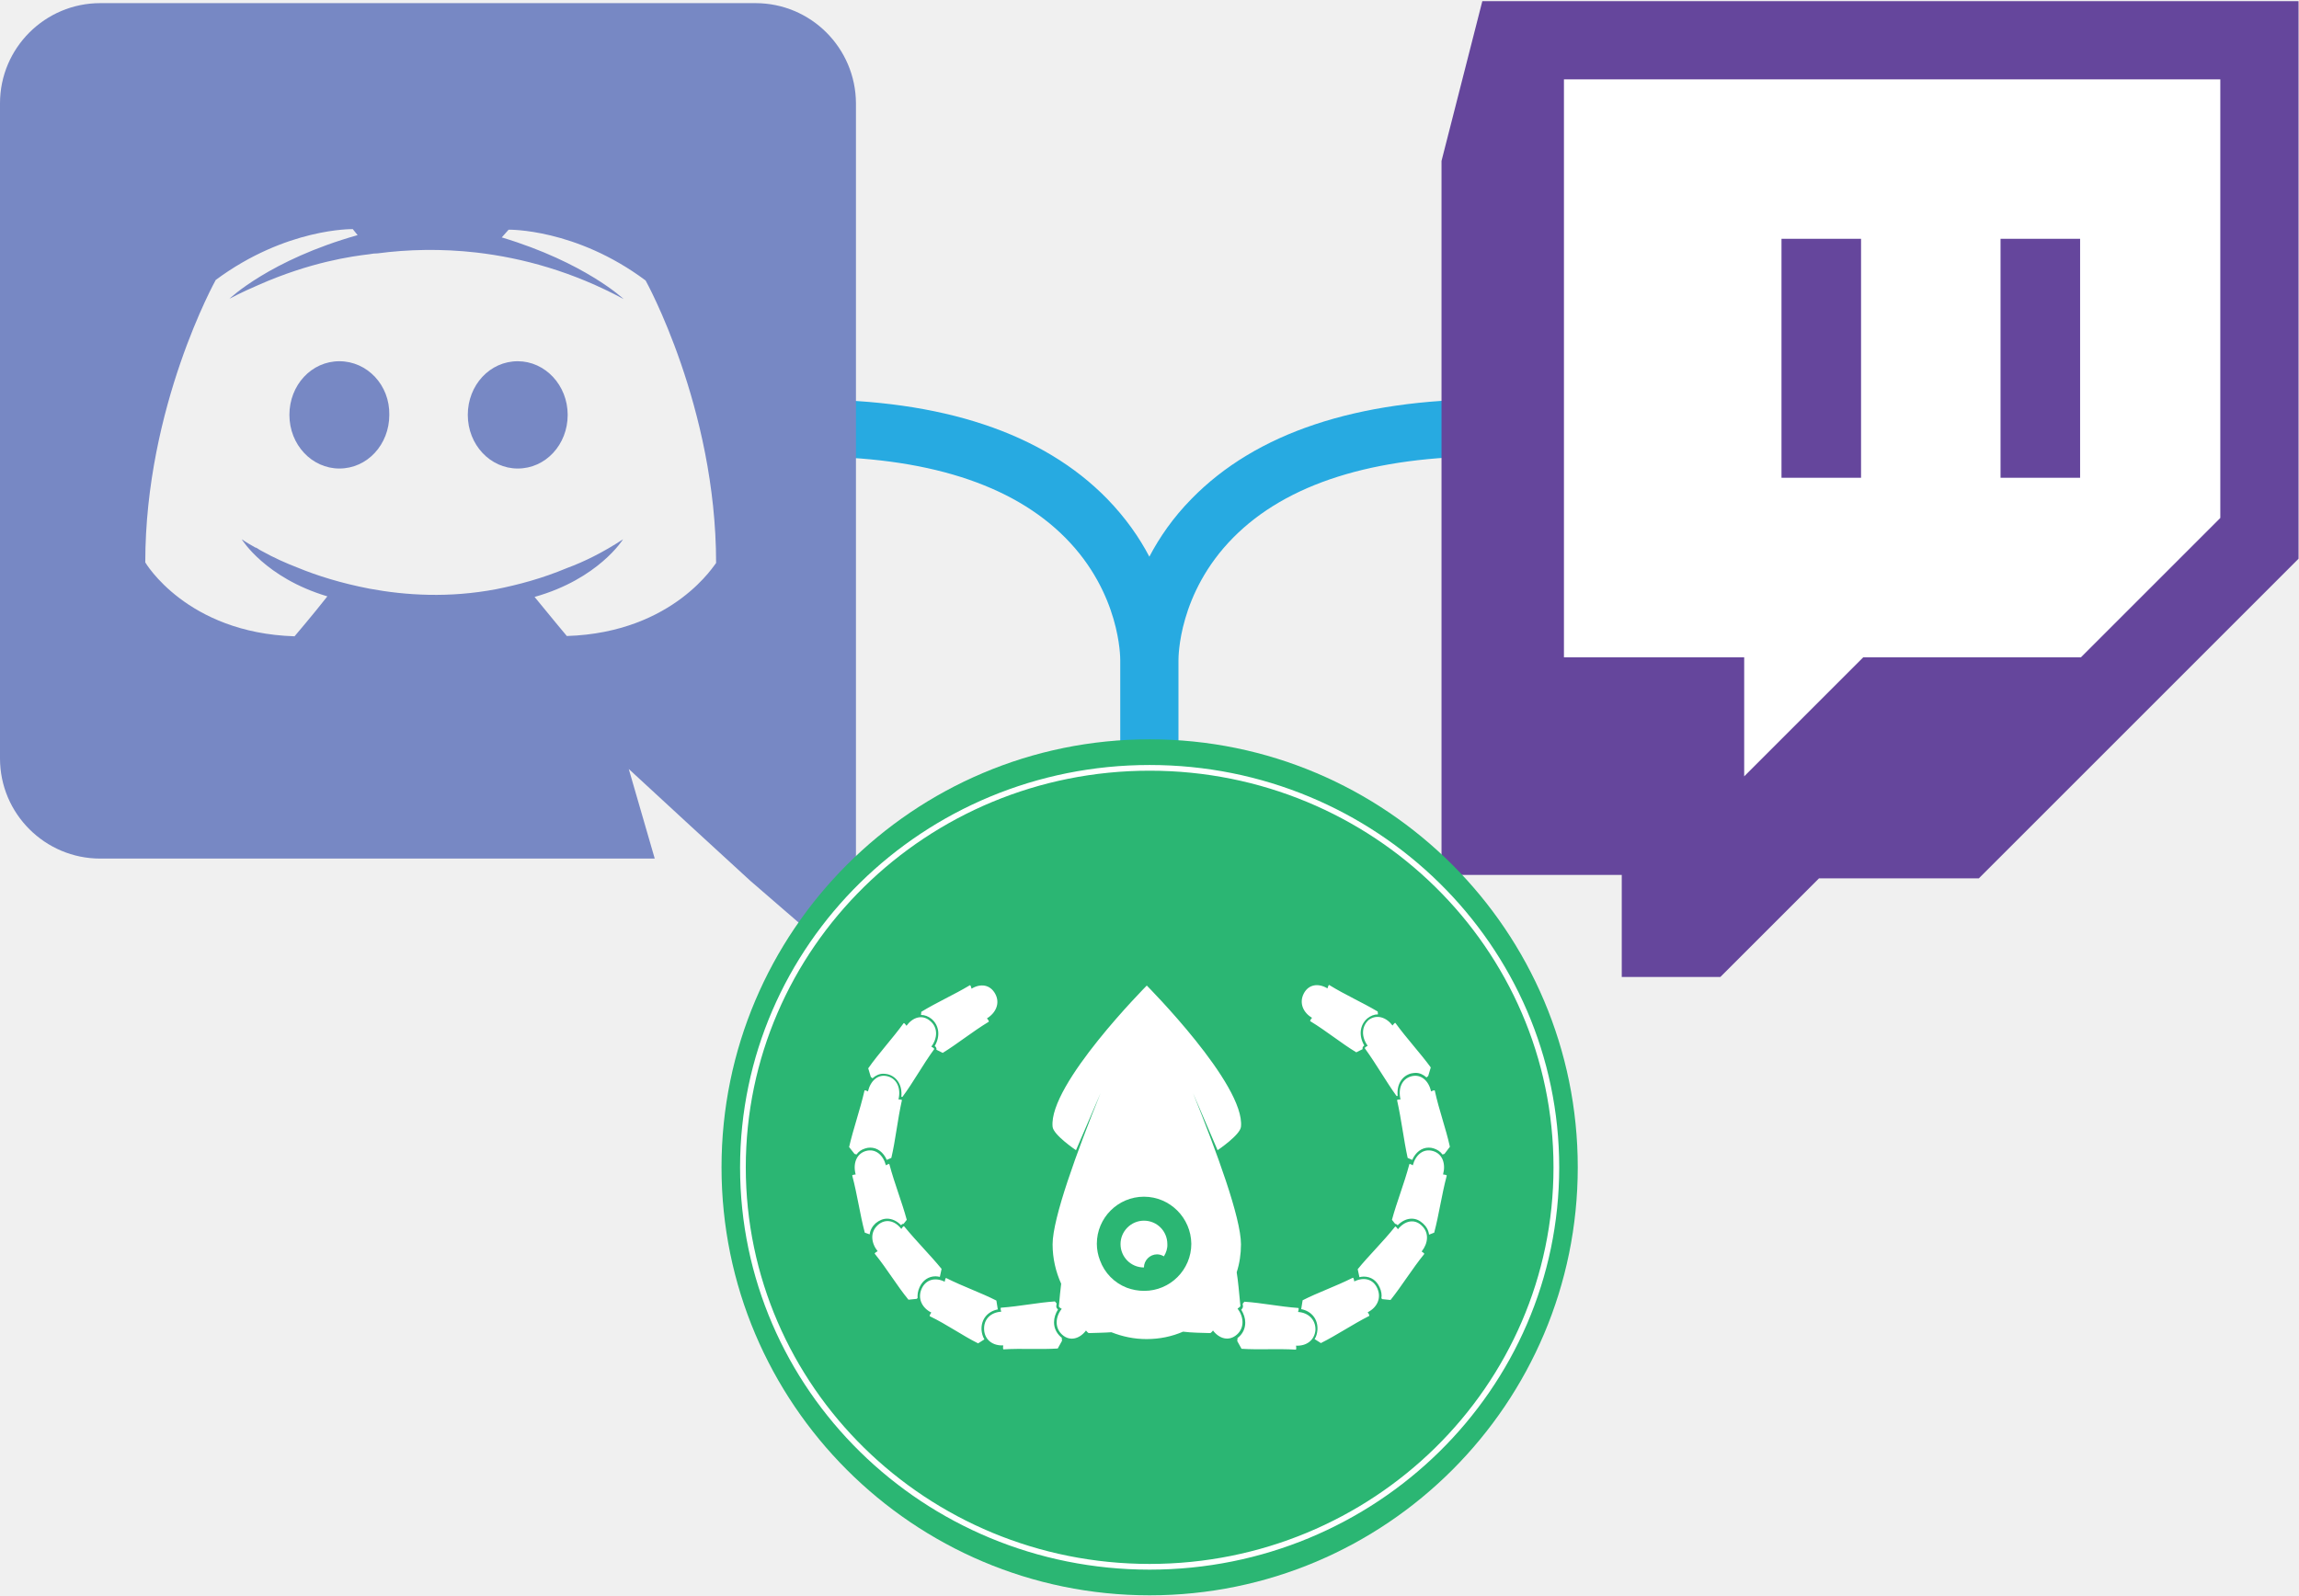
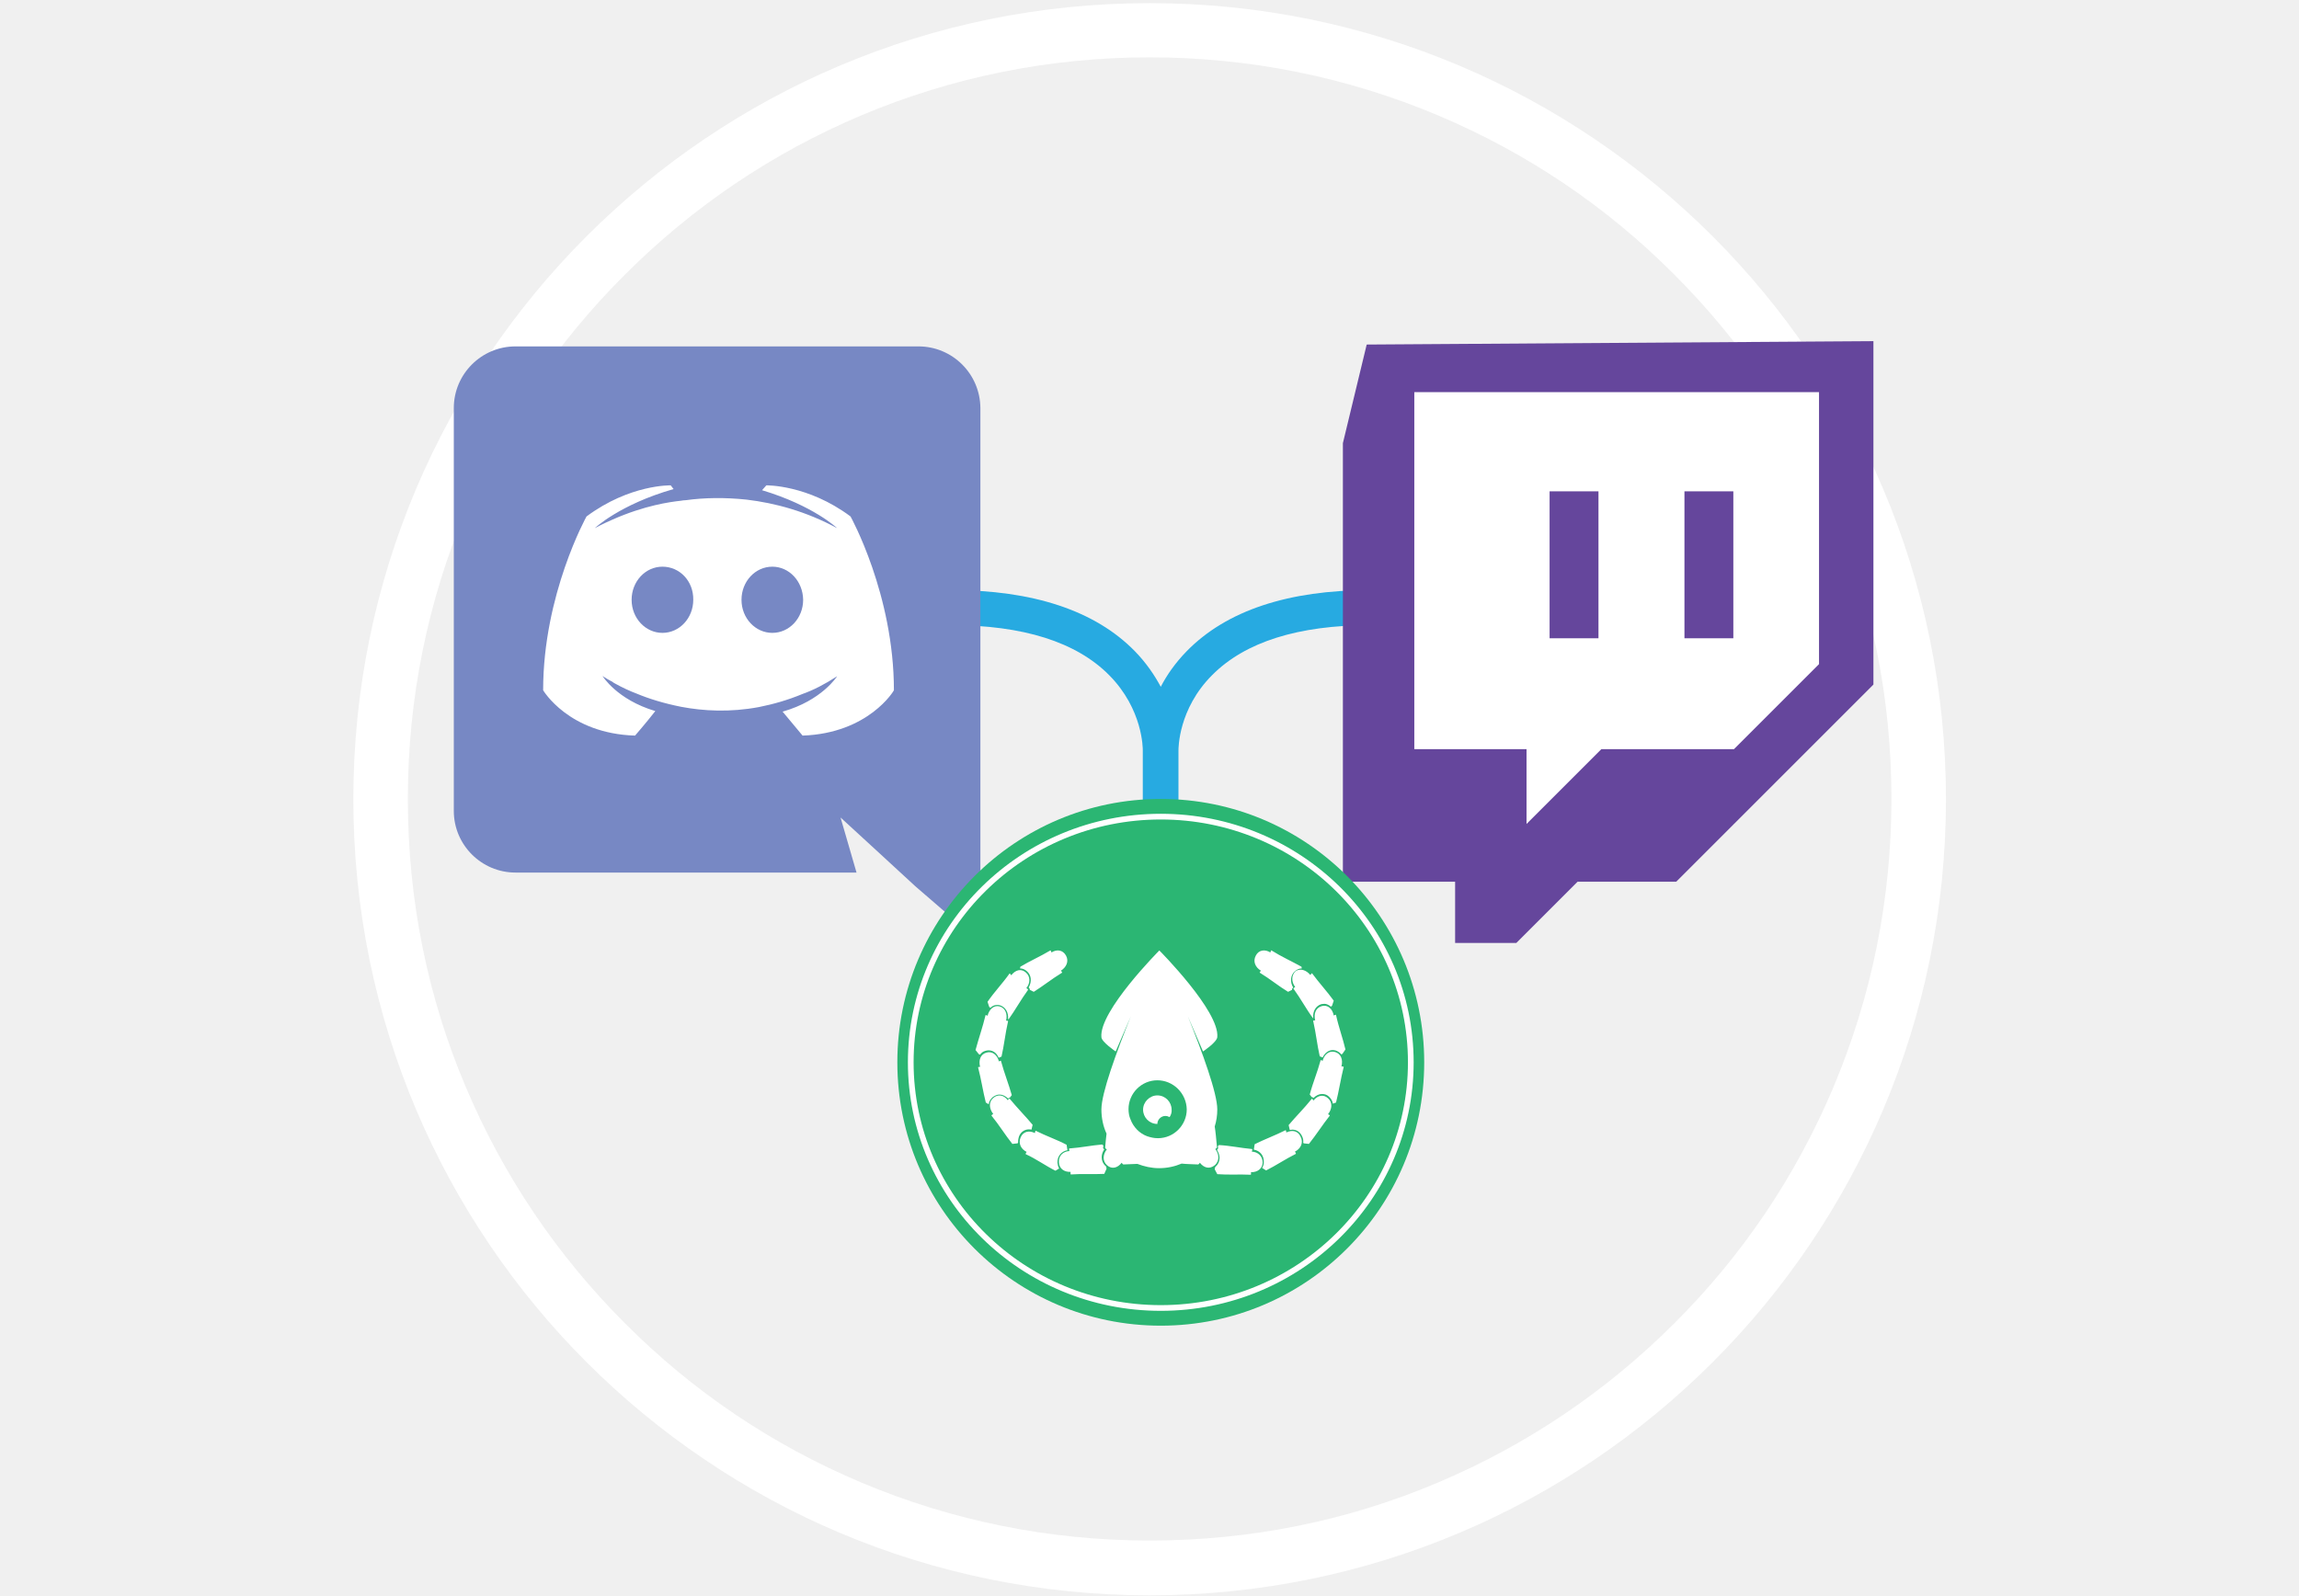
- <svg xmlns="http://www.w3.org/2000/svg" version="1.0" x="0px" y="0px" viewBox="0 0 805.5 559.1" style="enable-background:new 0 0 805.5 559.1;" xml:space="preserve">
+ <svg xmlns="http://www.w3.org/2000/svg" version="1.1" x="0px" y="0px" viewBox="0 0 805.5 559.1" style="enable-background:new 0 0 805.5 559.1;" xml:space="preserve">
  <style type="text/css">
- 	.st0{fill:#27AAE1;}
- 	.st1{fill:#7788C4;}
- 	.st2{fill:#FFFFFF;}
+ 	.st0{fill:#FFFFFF;}
+ 	.st1{fill:#27AAE1;}
+ 	.st2{fill:#7788C4;}
	.st3{fill:#65469C;}
	.st4{fill:#2BB673;}
	.st5{fill:none;stroke:#FFFFFF;stroke-width:2;stroke-miterlimit:10;}
</style>
-   <g id="Layer_3">
-     <path class="st0" d="M417.5,174.8c-6.5,6.6-11.3,13.6-14.8,20.3c-3.5-6.7-8.3-13.6-14.8-20.3c-22.6-23.1-57.8-34.8-104.7-34.8v20   c41.1,0,71.4,9.6,90.1,28.5c19.3,19.5,19.2,42,19.2,42.9l0,46.8h0.4h19.6h0.4v-46.6l0-0.1l0-0.1c0-1-0.1-23.5,19.2-43   c18.7-18.9,49-28.5,90.1-28.5v-20C475.3,140,440.1,151.7,417.5,174.8z" />
+   <g id="Layer_2">
+     <g>
+       <path class="st0" d="M402.8,20.1c35.1,0,69.2,6.9,101.2,20.4c31,13.1,58.8,31.8,82.6,55.7c23.9,23.9,42.6,51.7,55.7,82.6    c13.6,32,20.4,66.1,20.4,101.2s-6.9,69.2-20.4,101.2c-13.1,31-31.8,58.8-55.7,82.6c-23.9,23.9-51.7,42.6-82.6,55.7    c-32,13.6-66.1,20.4-101.2,20.4s-69.2-6.9-101.2-20.4c-31-13.1-58.8-31.8-82.6-55.7c-23.9-23.9-42.6-51.7-55.7-82.6    c-13.6-32-20.4-66.1-20.4-101.2s6.9-69.2,20.4-101.2c13.1-31,31.8-58.8,55.7-82.6c23.9-23.9,51.7-42.6,82.6-55.7    C333.6,27,367.6,20.1,402.8,20.1 M402.8,1.1c-154.1,0-279,124.9-279,279s124.9,279,279,279s279-124.9,279-279S556.8,1.1,402.8,1.1    L402.8,1.1z" />
+     </g>
  </g>
  <g id="Layer_1">
    <g>
-       <g>
-         <path class="st1" d="M181.4,126.6c-9.8,0-17.5,8.4-17.5,18.8c0,10.5,7.9,18.8,17.5,18.8c9.8,0,17.5-8.4,17.5-18.8     C198.9,135,191,126.6,181.4,126.6z M118.9,126.6c-9.8,0-17.5,8.4-17.5,18.8c0,10.5,7.9,18.8,17.5,18.8c9.8,0,17.5-8.4,17.5-18.8     C136.6,135,128.7,126.6,118.9,126.6z" />
-         <path class="st1" d="M264.7,1.1H35.1C15.8,1.1,0,16.8,0,36.2v229.6c0,19.4,15.8,35.1,35.1,35.1h194.3l-9.1-31.4l21.9,20.2     l20.7,19l37,32V36.2C299.8,16.8,284.1,1.1,264.7,1.1z M198.6,222.9c0,0-6.2-7.4-11.3-13.7c22.4-6.3,31-20.2,31-20.2     c-7,4.6-13.7,7.9-19.7,10.1c-8.6,3.6-16.8,5.8-24.8,7.4c-16.4,3.1-31.5,2.2-44.4-0.2c-9.8-1.9-18.2-4.5-25.2-7.4     c-3.9-1.5-8.2-3.4-12.5-5.8c-0.5-0.3-1-0.5-1.5-0.9c-0.3-0.2-0.5-0.3-0.7-0.3c-3.1-1.7-4.8-2.9-4.8-2.9s8.2,13.5,30,20     c-5.1,6.5-11.5,14-11.5,14c-37.9-1.2-52.3-25.9-52.3-25.9c0-54.7,24.7-99,24.7-99c24.7-18.3,48-17.8,48-17.8l1.7,2.1     c-30.8,8.7-44.9,22.3-44.9,22.3s3.8-2.1,10.1-4.8c18.3-8.1,32.9-10.1,38.9-10.8c1-0.2,1.9-0.3,2.9-0.3     c10.5-1.4,22.3-1.7,34.6-0.3c16.3,1.9,33.8,6.7,51.6,16.3c0,0-13.5-12.8-42.7-21.6l2.4-2.7c0,0,23.5-0.5,48,17.8     c0,0,24.7,44.4,24.7,99C250.8,197.1,236.4,221.7,198.6,222.9L198.6,222.9z" />
+       <g id="connection">
+         <path class="st1" d="M415.8,228.2c-4,4.1-7,8.4-9.1,12.5c-2.2-4.1-5.1-8.4-9.1-12.5c-13.9-14.2-35.6-21.4-64.4-21.4v12.3     c25.3,0,43.9,5.9,55.4,17.5c11.9,12,11.8,25.8,11.8,26.4v28.8h0.2h12.1h0.2v-28.7v-0.1V263c0-0.6-0.1-14.5,11.8-26.4     c11.5-11.6,30.1-17.5,55.4-17.5v-12.3C451.3,206.8,429.7,214,415.8,228.2z" />
      </g>
-       <g id="g2993" transform="matrix(1.25,0,0,-1.25,-779.5684,2089.816)">
-         <polygon class="st2" points="1051,1658.7 1039.4,1611.7 1044.3,1451.7 1090.7,1429.5 1169.5,1461.5 1249.5,1504.2 1259.9,1571.4      1253.2,1658.7    " />
-         <g id="g2995" transform="matrix(9.532443,0,0,9.532443,1348.949,1188.234)">
-           <path id="path2997" class="st3" d="M-10.8,35.5l-4.1-4.1h-6.4l-3.5-3.5v3.5h-5.3v17h19.3V35.5      z M-32.5,50.7l-1.2-4.7V25h5.3V22h2.9l2.9,2.9h4.7l9.4,9.4v16.4H-32.5z" />
+       <g id="icons">
+         <g>
+           <g>
+             <path class="st2" d="M270.6,224.8c-7.6,0-13.8-6.6-13.8-14.6s6.2-14.6,13.8-14.6s13.8,6.6,13.8,14.6S278.2,224.8,270.6,224.8z        M232.1,224.8c-7.6,0-13.8-6.6-13.8-14.6s6.2-14.6,13.8-14.6c3.6,0,7.1,1.5,9.7,4.1c2.8,2.8,4.2,6.6,4.1,10.6       C246,218.2,239.8,224.8,232.1,224.8z" />
+             <path class="st2" d="M270.6,198.6c-6,0-10.8,5.2-10.8,11.6c0,6.5,4.9,11.6,10.8,11.6c6,0,10.8-5.2,10.8-11.6       C281.3,203.7,276.5,198.6,270.6,198.6z M232.1,198.6c-6,0-10.8,5.2-10.8,11.6c0,6.5,4.9,11.6,10.8,11.6c6,0,10.8-5.2,10.8-11.6       C243,203.7,238.2,198.6,232.1,198.6z" />
+             <path class="st0" d="M222.4,260.9c-24.7-0.8-34.3-16.8-34.8-17.5l-0.4-0.7v-0.9c0-34.1,14.9-61.3,15.6-62.4l0.3-0.6l0.6-0.4       c15.1-11.3,29.6-11.6,31.2-11.6h0.2l1.4,0.1l0.9,1.1l3.3,4c3.6-0.4,7.3-0.7,11.1-0.7c3.4,0,6.9,0.2,10.3,0.6       c0.2,0,0.5,0.1,0.7,0.1l4.4-5l1.4-0.1h0.2c1.6,0,16.2,0.3,31.2,11.6l0.6,0.4l0.3,0.6c0.6,1.2,15.6,28.4,15.6,62.4l-3.1,0.7v2.3       c1.2,0,2-0.6,2.4-1.2l-0.1,0.1c-3.4,4.9-13.6,16.2-34.4,16.9l-1.5,0.1l-1-1.2c-0.1-0.1-3.9-4.6-7-8.5l-1.2-1.5       c-1.4,0.3-2.7,0.6-4.1,0.9c-4.5,0.9-9.1,1.3-13.7,1.3c-4.8,0-9.8-0.5-14.8-1.4c-1.7-0.3-3.3-0.7-4.8-1l-1.2,1.6       c-3.1,4-7,8.5-7.1,8.7l-1,1.1L222.4,260.9z" />
+             <path class="st0" d="M281.2,257.8c0,0-3.8-4.6-7-8.4c13.8-3.9,19.1-12.4,19.1-12.4c-4.3,2.8-8.4,4.9-12.1,6.2       c-5.3,2.2-10.3,3.6-15.3,4.6c-10.1,1.9-19.4,1.4-27.3-0.1c-6-1.2-11.2-2.8-15.5-4.6c-2.4-0.9-5-2.1-7.7-3.6       c-0.3-0.2-0.6-0.3-0.9-0.6c-0.2-0.1-0.3-0.2-0.4-0.2c-1.9-1-3-1.8-3-1.8s5,8.3,18.5,12.3c-3.1,4-7.1,8.6-7.1,8.6       c-23.3-0.7-32.2-15.9-32.2-15.9c0-33.6,15.2-60.9,15.2-60.9c15.2-11.3,29.5-10.9,29.5-10.9l1,1.3       c-18.9,5.4-27.6,13.7-27.6,13.7s2.3-1.3,6.2-3c11.3-5,20.2-6.2,23.9-6.6c0.6-0.1,1.2-0.2,1.8-0.2c6.5-0.9,13.7-1,21.3-0.2       c10,1.2,20.8,4.1,31.7,10c0,0-8.3-7.9-26.3-13.3l1.5-1.7c0,0,14.5-0.3,29.5,10.9c0,0,15.2,27.3,15.2,60.9       C313.3,241.9,304.4,257,281.2,257.8L281.2,257.8z" />
+           </g>
+           <g>
+             <path class="st2" d="M270.6,198.6c-6,0-10.8,5.2-10.8,11.6c0,6.5,4.9,11.6,10.8,11.6c6,0,10.8-5.2,10.8-11.6       C281.3,203.7,276.5,198.6,270.6,198.6z M232.1,198.6c-6,0-10.8,5.2-10.8,11.6c0,6.5,4.9,11.6,10.8,11.6c6,0,10.8-5.2,10.8-11.6       C243,203.7,238.2,198.6,232.1,198.6z" />
+             <path class="st2" d="M321.8,121.4H180.6c-11.9,0-21.6,9.7-21.6,21.6v141.2c0,11.9,9.7,21.6,21.6,21.6h119.5l-5.6-19.3       l13.5,12.4l12.7,11.7l22.8,19.7V143C343.4,131,333.7,121.4,321.8,121.4z M281.2,257.8c0,0-3.8-4.6-7-8.4       c13.8-3.9,19.1-12.4,19.1-12.4c-4.3,2.8-8.4,4.9-12.1,6.2c-5.3,2.2-10.3,3.6-15.3,4.6c-10.1,1.9-19.4,1.4-27.3-0.1       c-6-1.2-11.2-2.8-15.5-4.6c-2.4-0.9-5-2.1-7.7-3.6c-0.3-0.2-0.6-0.3-0.9-0.6c-0.2-0.1-0.3-0.2-0.4-0.2c-1.9-1-3-1.8-3-1.8       s5,8.3,18.5,12.3c-3.1,4-7.1,8.6-7.1,8.6c-23.3-0.7-32.2-15.9-32.2-15.9c0-33.6,15.2-60.9,15.2-60.9       c15.2-11.3,29.5-10.9,29.5-10.9l1,1.3c-18.9,5.4-27.6,13.7-27.6,13.7s2.3-1.3,6.2-3c11.3-5,20.2-6.2,23.9-6.6       c0.6-0.1,1.2-0.2,1.8-0.2c6.5-0.9,13.7-1,21.3-0.2c10,1.2,20.8,4.1,31.7,10c0,0-8.3-7.9-26.3-13.3l1.5-1.7       c0,0,14.5-0.3,29.5,10.9c0,0,15.2,27.3,15.2,60.9C313.3,241.9,304.4,257,281.2,257.8L281.2,257.8z" />
+           </g>
+           <g id="g2993" transform="matrix(1.25,0,0,-1.25,-779.5684,2089.816)">
+             <polygon class="st0" points="1013.7,1567.2 1006.6,1538.3 1009.6,1439.9 1038.1,1426.2 1086.6,1445.9 1135.8,1472.2        1142.2,1513.5 1138.1,1567.2      " />
+             <g id="g2995" transform="matrix(9.532443,0,0,9.532443,1348.949,1188.234)">
+               <path id="path2997" class="st3" d="M-22.6,31.2l-2.5-2.5H-29l-2.2-2.2v2.2h-3.3v10.5h11.9V31.2L-22.6,31.2z M-35.9,40.6        l-0.7-2.9V24.8h3.3v-1.8h1.8l1.8,1.8h2.9l5.8,5.8v10.1L-35.9,40.6L-35.9,40.6z" />
+             </g>
+             <path id="path2999" class="st3" d="M1058,1492.9h13.7v41.2H1058V1492.9z M1095.8,1492.9h13.7v41.2h-13.7V1492.9z" />
+           </g>
        </g>
-         <path id="path2999" class="st3" d="M1123,1537.9h22.3v67H1123V1537.9z M1184.4,1537.9h22.3v67     h-22.3V1537.9z" />
+       </g>
+       <g id="roboSquid">
+         <g>
+           <ellipse class="st0" cx="406.7" cy="372.3" rx="87.6" ry="86.1" />
+           <g>
+             <path class="st4" d="M405.5,378.6c-5.6,0-10.1,4.6-10.1,10.1c0,1.2,0.2,2.5,0.7,3.6c1,2.7,3.1,4.9,5.8,5.9       c1.2,0.4,2.4,0.7,3.8,0.7c5.6,0,10.1-4.6,10.1-10.1C415.7,383.2,411.1,378.6,405.5,378.6z M409.8,391.5       c-0.4-0.2-0.9-0.4-1.5-0.4c-1.5,0-2.8,1.3-2.8,2.8c-2.8,0-5-2.3-5-5s2.3-5,5-5c2.8,0,5,2.3,5,5       C410.6,389.8,410.3,390.7,409.8,391.5z" />
+             <path class="st4" d="M406.7,280c-50.9,0-92.3,41.3-92.3,92.3s41.3,92.3,92.3,92.3s92.3-41.3,92.3-92.3S457.7,280,406.7,280z        M459.1,341.7c0,0,0.5-0.7,0.6-0.6c2.5,3.4,5.3,6.4,7.6,9.6l-0.6,1.8l-0.4,0.3c-0.7-0.6-1.5-1-2.3-1c-0.3,0-0.6,0.1-1,0.1       c-2,0.6-3.1,2.5-2.9,4.9H460c-2.3-3.1-4.2-6.7-6.8-10.3c-0.1-0.2,0.6-0.6,0.6-0.6c-1.4-1.8-1.4-4.1,0.2-5.6       C455.7,339.3,457.7,340,459.1,341.7z M440,334.9c1-2,3.2-2.3,5.1-1.1c0,0,0.2-0.9,0.4-0.7c3.5,2.2,7.1,3.8,10.5,5.7l0.1,0.6       c-0.8,0-1.6,0.3-2.3,0.9c-1.7,1.4-1.9,3.8-0.7,5.8c-0.3,0.2-0.4,0.4-0.4,0.5s0,0.2,0,0.3l-1.4,0.7c-3.3-2-6.3-4.5-9.9-6.7       c-0.2-0.1,0.4-0.7,0.4-0.7C439.8,339,438.9,336.9,440,334.9z M357.5,338.8c3.3-2,7-3.6,10.5-5.7c0.2-0.1,0.4,0.7,0.4,0.7       c1.9-1.2,4-0.9,5.1,1.1c1.1,2,0.1,4.1-1.8,5.3c0,0,0.6,0.6,0.4,0.7c-3.6,2.2-6.7,4.7-9.9,6.7l-1.4-0.7c0-0.1,0-0.2,0-0.3       c-0.1-0.1-0.1-0.3-0.4-0.5c1.2-2.1,1-4.4-0.7-5.8c-0.7-0.6-1.5-0.9-2.3-0.9L357.5,338.8z M353.7,341.2c0.1-0.2,0.6,0.6,0.6,0.6       c1.4-1.8,3.4-2.5,5.1-1c1.7,1.4,1.6,3.8,0.2,5.5c0,0,0.7,0.4,0.6,0.6c-2.6,3.6-4.5,7.1-6.8,10.3h-0.2c0.2-2.4-0.9-4.3-2.9-4.9       c-0.3-0.1-0.7-0.1-1-0.1c-0.9,0-1.7,0.4-2.3,1l-0.4-0.3l-0.6-1.8C348.4,347.6,351.3,344.6,353.7,341.2z M345.3,355.8       c0.1-0.2,0.7,0.2,0.7,0.2c0.6-2.3,2.2-3.8,4.2-3.3s2.9,2.7,2.3,5c0,0,0.8,0,0.7,0.2c-1,4.4-1.4,8.5-2.3,12.4l-1,0.4       c-0.7-1.7-2-2.6-3.6-2.6c-0.4,0-0.7,0.1-1.1,0.2c-0.8,0.2-1.4,0.7-1.8,1.3l-0.4-0.1l-1.2-1.5       C342.9,363.9,344.3,360,345.3,355.8z M345.4,386.4c-1-3.9-1.6-8.1-2.7-12.3c-0.1-0.2,0.7-0.2,0.7-0.2c-0.6-2.3,0.1-4.4,2.2-5       c2.1-0.6,3.8,0.8,4.4,3.1c0,0,0.7-0.4,0.7-0.2c1.2,4.4,2.7,8.1,3.8,12l-0.7,0.9c-0.1,0-0.3,0-0.6,0.3c-0.9-0.9-2-1.4-3-1.4       c-0.9,0-1.7,0.4-2.5,1c-0.7,0.7-1.2,1.5-1.3,2.4L345.4,386.4z M356.7,400.5l-0.2,0.2l-1.8,0.2c-2.5-3.1-4.6-6.6-7.3-9.9       c-0.1-0.2,0.6-0.6,0.6-0.6c-1.4-1.8-1.7-4.1,0-5.6c1.7-1.5,3.8-1,5.1,0.8c0,0,0.4-0.7,0.6-0.6c2.8,3.4,5.6,6.2,8.1,9.2       l-0.4,1.7c-0.3-0.1-0.6-0.1-0.9-0.1c-1.5,0-2.8,0.9-3.4,2.3C356.8,398.9,356.7,399.7,356.7,400.5z M369.8,410.3       c-3.4-1.7-6.7-4.1-10.4-5.8c-0.2-0.1,0.3-0.8,0.3-0.8c-2-1-3-3-2.1-5.1s3-2.5,5-1.5c0,0,0.1-0.9,0.3-0.8       c3.8,1.9,7.4,3.1,10.8,4.9l0.3,1.9c-2.2,0.4-3.6,2.2-3.5,4.4c0.1,0.7,0.2,1.4,0.6,2L369.8,410.3z M386.9,411.4       c-3.8,0.2-7.7-0.1-11.7,0.2c-0.2,0-0.1-0.9-0.1-0.9c-2.2,0.1-4-1.1-4.1-3.4c-0.1-2.3,1.5-3.8,3.7-3.9c0,0-0.2-0.8-0.1-0.9       c4.2-0.3,7.9-1.1,11.6-1.4l0.4,0.4l-0.1,0.6c0,0.1-0.1,0.4,0.4,0.7c-0.6,0.9-0.9,1.8-0.9,2.8c0,1.2,0.5,2.3,1.4,3.1       c0.1,0.1,0.2,0.1,0.2,0.2l0.1,0.7L386.9,411.4z M420.4,407.5c0,0-0.4,0.6-0.6,0.6c-1.8-0.1-3.9-0.1-5.8-0.3       c-2.4,1-5,1.6-7.9,1.6c-2.7,0-5.2-0.6-7.6-1.5c-1.7,0.1-3.3,0.1-4.9,0.2c-0.2,0-0.6-0.6-0.6-0.6c-1.4,1.8-3.4,2.4-5.1,0.9       c-1.7-1.5-1.5-3.8-0.1-5.6c0,0-0.6-0.3-0.6-0.6c0.2-1.9,0.3-3.5,0.5-4.9c-1.2-2.6-1.8-5.5-1.8-8.5c0-5.7,5.2-19.9,10.3-32.6       l-5.3,12.3c0,0-4.9-3.3-5-5c-0.9-9.1,20.3-30.4,20.3-30.4s21.2,21.3,20.3,30.4c-0.2,1.8-5,5-5,5l-5.3-12.3       c5.1,12.7,10.3,26.9,10.3,32.6c0,2.1-0.3,4.1-0.9,6c0.3,1.8,0.5,4.1,0.8,7.3c0,0.2-0.6,0.6-0.6,0.6c1.4,1.8,1.5,4.1-0.1,5.6       C423.8,409.9,421.8,409.3,420.4,407.5z M438.3,410.8c0,0,0.1,0.9-0.1,0.9c-4-0.2-7.9,0.1-11.7-0.2l-0.9-1.7l0.1-0.7       c0.1-0.1,0.2-0.1,0.2-0.2c0.9-0.8,1.4-1.9,1.4-3.1c0-0.9-0.3-1.8-0.9-2.8c0.4-0.4,0.4-0.6,0.4-0.7l-0.1-0.6l0.4-0.4       c3.8,0.2,7.4,1,11.6,1.4c0.2,0-0.1,0.9-0.1,0.9c2.2,0.1,3.8,1.6,3.8,3.9C442.3,409.6,440.5,410.9,438.3,410.8z M453.7,403.6       c0,0,0.5,0.7,0.3,0.8c-3.6,1.8-7,4.1-10.4,5.8l-1.4-0.9c0.4-0.6,0.6-1.2,0.6-2c0.1-2.3-1.3-4-3.5-4.4l0.3-1.9       c3.4-1.7,7-3,10.8-4.9c0.2-0.1,0.3,0.8,0.3,0.8c2-1,4.1-0.6,5,1.5C456.8,400.5,455.7,402.6,453.7,403.6z M465.9,391       c-2.6,3.3-4.8,6.8-7.3,9.9l-1.8-0.2l-0.2-0.2c0.1-0.7,0-1.5-0.4-2.3c-0.7-1.5-1.9-2.3-3.4-2.3c-0.3,0-0.6,0.1-0.9,0.1l-0.4-1.7       c2.5-3,5.3-5.7,8.1-9.2c0.1-0.2,0.6,0.6,0.6,0.6c1.4-1.8,3.5-2.3,5.1-0.8c1.7,1.5,1.4,3.8,0,5.6       C465.3,390.5,466,390.8,465.9,391z M468.1,386.4l-1.1,0.4c-0.1-0.9-0.6-1.7-1.3-2.4c-0.7-0.7-1.5-1-2.5-1c-1,0-2.1,0.5-3,1.4       c-0.3-0.3-0.5-0.3-0.6-0.3l-0.7-0.9c1-3.9,2.6-7.6,3.8-12c0.1-0.2,0.7,0.2,0.7,0.2c0.6-2.3,2.3-3.7,4.4-3.1       c2.1,0.6,2.8,2.8,2.2,5c0,0,0.8,0.1,0.8,0.2C469.7,378.3,469.1,382.5,468.1,386.4z M470.3,369.4l-0.4,0.1       c-0.4-0.6-1.1-1-1.8-1.3c-0.4-0.1-0.7-0.2-1.1-0.2c-1.5,0-2.8,1-3.6,2.6l-1-0.4c-0.9-3.9-1.3-8-2.3-12.4       c-0.1-0.2,0.7-0.2,0.7-0.2c-0.6-2.3,0.2-4.4,2.3-5c2.1-0.6,3.8,1,4.2,3.3c0,0,0.7-0.4,0.8-0.2c0.9,4.2,2.4,8.2,3.3,12.1       L470.3,369.4z" />
+           </g>
+           <ellipse class="st5" cx="406.7" cy="372.3" rx="87.6" ry="86.1" />
+         </g>
      </g>
    </g>
  </g>
-   <g id="Layer_2">
-     <g>
-       <ellipse class="st2" cx="402.8" cy="409.1" rx="142.5" ry="140" />
-       <g>
-         <path class="st4" d="M400.8,419.4c-9.1,0-16.5,7.4-16.5,16.5c0,2,0.4,4,1.1,5.8c1.6,4.4,5,7.9,9.4,9.6c1.9,0.7,3.9,1.1,6.1,1.1     c9.1,0,16.5-7.4,16.5-16.5C417.3,426.8,409.9,419.4,400.8,419.4z M407.8,440.3c-0.7-0.4-1.5-0.7-2.4-0.7c-2.5,0-4.6,2.1-4.6,4.6     c-4.6,0-8.2-3.7-8.2-8.2s3.7-8.2,8.2-8.2c4.6,0,8.2,3.7,8.2,8.2C409.1,437.5,408.6,439,407.8,440.3z" />
-         <path class="st4" d="M402.8,259.1c-82.8,0-150,67.2-150,150s67.2,150,150,150s150-67.2,150-150S485.6,259.1,402.8,259.1z      M487.9,359.4c0,0,0.8-1.1,1-0.9c4,5.5,8.6,10.4,12.4,15.6l-0.9,3l-0.6,0.5c-1.1-1-2.4-1.6-3.8-1.6c-0.5,0-1,0.1-1.6,0.2     c-3.3,0.9-5.1,4-4.7,7.9l-0.4,0c-3.7-5.1-6.9-10.9-11.1-16.7c-0.2-0.3,1-0.9,1-0.9c-2.2-3-2.3-6.7,0.4-9.1     C482.4,355.4,485.7,356.5,487.9,359.4z M456.8,348.2c1.7-3.3,5.2-3.7,8.3-1.8c0,0,0.4-1.4,0.6-1.2c5.7,3.5,11.6,6.1,17,9.3l0.1,1     c-1.3,0-2.6,0.5-3.7,1.4c-2.7,2.3-3.1,6.1-1.1,9.5c-0.5,0.4-0.6,0.7-0.6,0.8s0,0.3,0,0.5l-2.2,1.1c-5.3-3.2-10.2-7.3-16.1-10.9     c-0.3-0.2,0.6-1.2,0.6-1.2C456.6,354.9,455.1,351.5,456.8,348.2z M322.8,354.6c5.4-3.3,11.3-5.9,17-9.3c0.3-0.2,0.6,1.2,0.6,1.2     c3.1-1.9,6.5-1.5,8.3,1.8s0.2,6.7-2.9,8.6c0,0,0.9,1,0.6,1.2c-5.9,3.6-10.9,7.7-16.1,10.9l-2.2-1.1c0-0.2,0-0.3,0-0.5     c-0.1-0.1-0.1-0.5-0.6-0.8c2-3.4,1.6-7.2-1.1-9.5c-1.1-0.9-2.4-1.4-3.7-1.4L322.8,354.6z M316.6,358.6c0.2-0.3,1,0.9,1,0.9     c2.2-3,5.5-4.1,8.3-1.7c2.8,2.3,2.6,6.1,0.4,9c0,0,1.2,0.6,1,0.9c-4.2,5.8-7.3,11.6-11.1,16.7l-0.4,0c0.4-3.9-1.4-7-4.7-7.9     c-0.5-0.1-1.1-0.2-1.6-0.2c-1.4,0-2.7,0.6-3.8,1.6l-0.6-0.5l-0.9-3C308,369,312.6,364.1,316.6,358.6z M302.9,382.2     c0.1-0.3,1.2,0.3,1.2,0.3c0.9-3.7,3.5-6.2,6.9-5.3c3.4,0.9,4.7,4.4,3.8,8.1c0,0,1.3,0,1.2,0.3c-1.6,7.2-2.2,13.8-3.7,20.2     l-1.6,0.7c-1.2-2.7-3.3-4.3-5.8-4.3c-0.6,0-1.2,0.1-1.8,0.3c-1.3,0.4-2.3,1.1-3,2.1l-0.7-0.2l-1.9-2.4     C299,395.5,301.3,389.1,302.9,382.2z M303,432c-1.7-6.4-2.6-13.2-4.4-20c-0.1-0.3,1.2-0.4,1.2-0.4c-1-3.7,0.2-7.2,3.5-8.2     c3.4-1,6.1,1.3,7.1,5c0,0,1.1-0.7,1.2-0.4c1.9,7.1,4.4,13.2,6.1,19.5l-1.1,1.4c-0.2,0-0.5,0-0.9,0.5c-1.4-1.5-3.2-2.3-4.9-2.3     c-1.4,0-2.8,0.6-4,1.6c-1.2,1.1-1.9,2.4-2.1,3.9L303,432z M321.5,454.9l-0.3,0.3l-2.9,0.3c-4.1-5-7.5-10.8-11.8-16.1     c-0.2-0.3,1-0.9,1-0.9c-2.3-2.9-2.7-6.6,0-9.1c2.7-2.5,6.1-1.6,8.3,1.3c0,0,0.7-1.2,1-0.9c4.5,5.5,9.1,10,13.1,14.9l-0.6,2.8     c-0.5-0.1-1-0.2-1.5-0.2c-2.5,0-4.5,1.4-5.6,3.8C321.6,452.4,321.4,453.7,321.5,454.9z M342.7,470.8c-5.6-2.8-10.9-6.6-16.9-9.5     c-0.3-0.2,0.5-1.3,0.5-1.3c-3.2-1.6-4.9-4.9-3.4-8.3c1.5-3.4,4.9-4.1,8.1-2.5c0,0,0.2-1.4,0.5-1.3c6.2,3.1,12.1,5.1,17.6,7.9     l0.5,3.1c-3.6,0.7-5.9,3.5-5.7,7.2c0.1,1.2,0.4,2.3,1,3.3L342.7,470.8z M370.6,472.6c-6.2,0.4-12.5-0.1-19,0.3     c-0.3,0-0.1-1.4-0.1-1.4c-3.5,0.2-6.5-1.8-6.7-5.5c-0.2-3.8,2.5-6.1,6-6.3c0,0-0.4-1.3-0.1-1.4c6.8-0.5,12.9-1.8,18.9-2.2     l0.6,0.7l-0.1,0.9c0,0.2-0.1,0.7,0.6,1.2c-0.9,1.4-1.4,3-1.4,4.5c0,2,0.8,3.7,2.3,5.1c0.1,0.1,0.3,0.2,0.4,0.3l0.1,1.1     L370.6,472.6z M425,466.3c0,0-0.7,0.9-1,0.9c-3-0.1-6.4-0.1-9.5-0.5c-3.9,1.7-8.2,2.6-12.8,2.6c-4.4,0-8.5-0.9-12.3-2.4     c-2.7,0.2-5.4,0.2-7.9,0.3c-0.3,0-1-0.9-1-0.9c-2.2,2.9-5.6,3.9-8.3,1.5s-2.5-6.2-0.2-9.1c0,0-1-0.5-1-0.9     c0.3-3.1,0.5-5.7,0.8-7.9c-1.9-4.2-3-8.9-3-13.8c0-9.2,8.5-32.4,16.8-53l-8.6,20c0,0-7.9-5.3-8.2-8.2c-1.5-14.8,33-49.5,33-49.5     s34.5,34.7,33,49.5c-0.3,2.9-8.2,8.2-8.2,8.2l-8.6-20c8.3,20.6,16.8,43.7,16.8,53c0,3.4-0.5,6.7-1.5,9.8c0.5,3,0.8,6.7,1.3,11.8     c0,0.3-1,0.9-1,0.9c2.2,2.9,2.5,6.7-0.2,9.1C430.6,470.2,427.2,469.2,425,466.3z M454.1,471.6c0,0,0.2,1.4-0.1,1.4     c-6.5-0.4-12.9,0.1-19-0.3l-1.5-2.7l0.1-1.1c0.1-0.1,0.3-0.2,0.4-0.3c1.5-1.3,2.3-3.1,2.3-5.1c0-1.5-0.5-3-1.4-4.5     c0.6-0.6,0.6-1,0.6-1.2l-0.1-0.9l0.6-0.7c6.1,0.4,12.1,1.7,18.9,2.2c0.3,0-0.1,1.4-0.1,1.4c3.5,0.2,6.2,2.6,6.1,6.3     C460.6,469.8,457.6,471.8,454.1,471.6z M479.2,459.9c0,0,0.8,1.1,0.5,1.3c-5.9,3-11.3,6.7-16.9,9.5l-2.2-1.4c0.6-0.9,0.9-2,1-3.3     c0.2-3.7-2.1-6.5-5.7-7.2l0.5-3.1c5.5-2.8,11.4-4.8,17.6-7.9c0.3-0.1,0.5,1.3,0.5,1.3c3.2-1.6,6.6-1,8.1,2.5     C484.1,455,482.4,458.3,479.2,459.9z M499,439.5c-4.3,5.3-7.8,11.1-11.8,16.1l-2.9-0.3l-0.3-0.3c0.2-1.2,0-2.5-0.6-3.8     c-1.1-2.5-3.1-3.8-5.6-3.8c-0.5,0-1,0.1-1.5,0.2l-0.6-2.8c4-4.9,8.6-9.3,13.1-14.9c0.2-0.3,1,0.9,1,0.9c2.3-2.9,5.7-3.8,8.3-1.3     c2.7,2.5,2.3,6.2,0,9.1C498,438.6,499.2,439.2,499,439.5z M502.5,432l-1.8,0.7c-0.2-1.5-0.9-2.8-2.1-3.9c-1.2-1.1-2.5-1.7-4-1.7     c-1.7,0-3.4,0.8-4.9,2.3c-0.5-0.5-0.8-0.5-0.9-0.5l-1.1-1.4c1.7-6.3,4.2-12.4,6.1-19.5c0.1-0.3,1.2,0.4,1.2,0.4     c1-3.7,3.7-6,7.1-5c3.4,1,4.5,4.6,3.5,8.2c0,0,1.3,0.1,1.3,0.4C505.1,418.8,504.2,425.6,502.5,432z M506.1,404.4l-0.7,0.2     c-0.7-1-1.8-1.7-3-2.1c-0.6-0.2-1.2-0.3-1.8-0.3c-2.5,0-4.6,1.6-5.8,4.3l-1.6-0.7c-1.4-6.4-2.1-13-3.7-20.2     c-0.1-0.3,1.2-0.3,1.2-0.3c-0.9-3.7,0.4-7.2,3.8-8.1c3.4-0.9,6.1,1.6,6.9,5.3c0,0,1.2-0.6,1.3-0.3c1.5,6.9,3.9,13.3,5.3,19.7     L506.1,404.4z" />
-       </g>
-       <ellipse class="st5" cx="402.8" cy="409.1" rx="142.5" ry="140" />
-     </g>
-   </g>
</svg>
